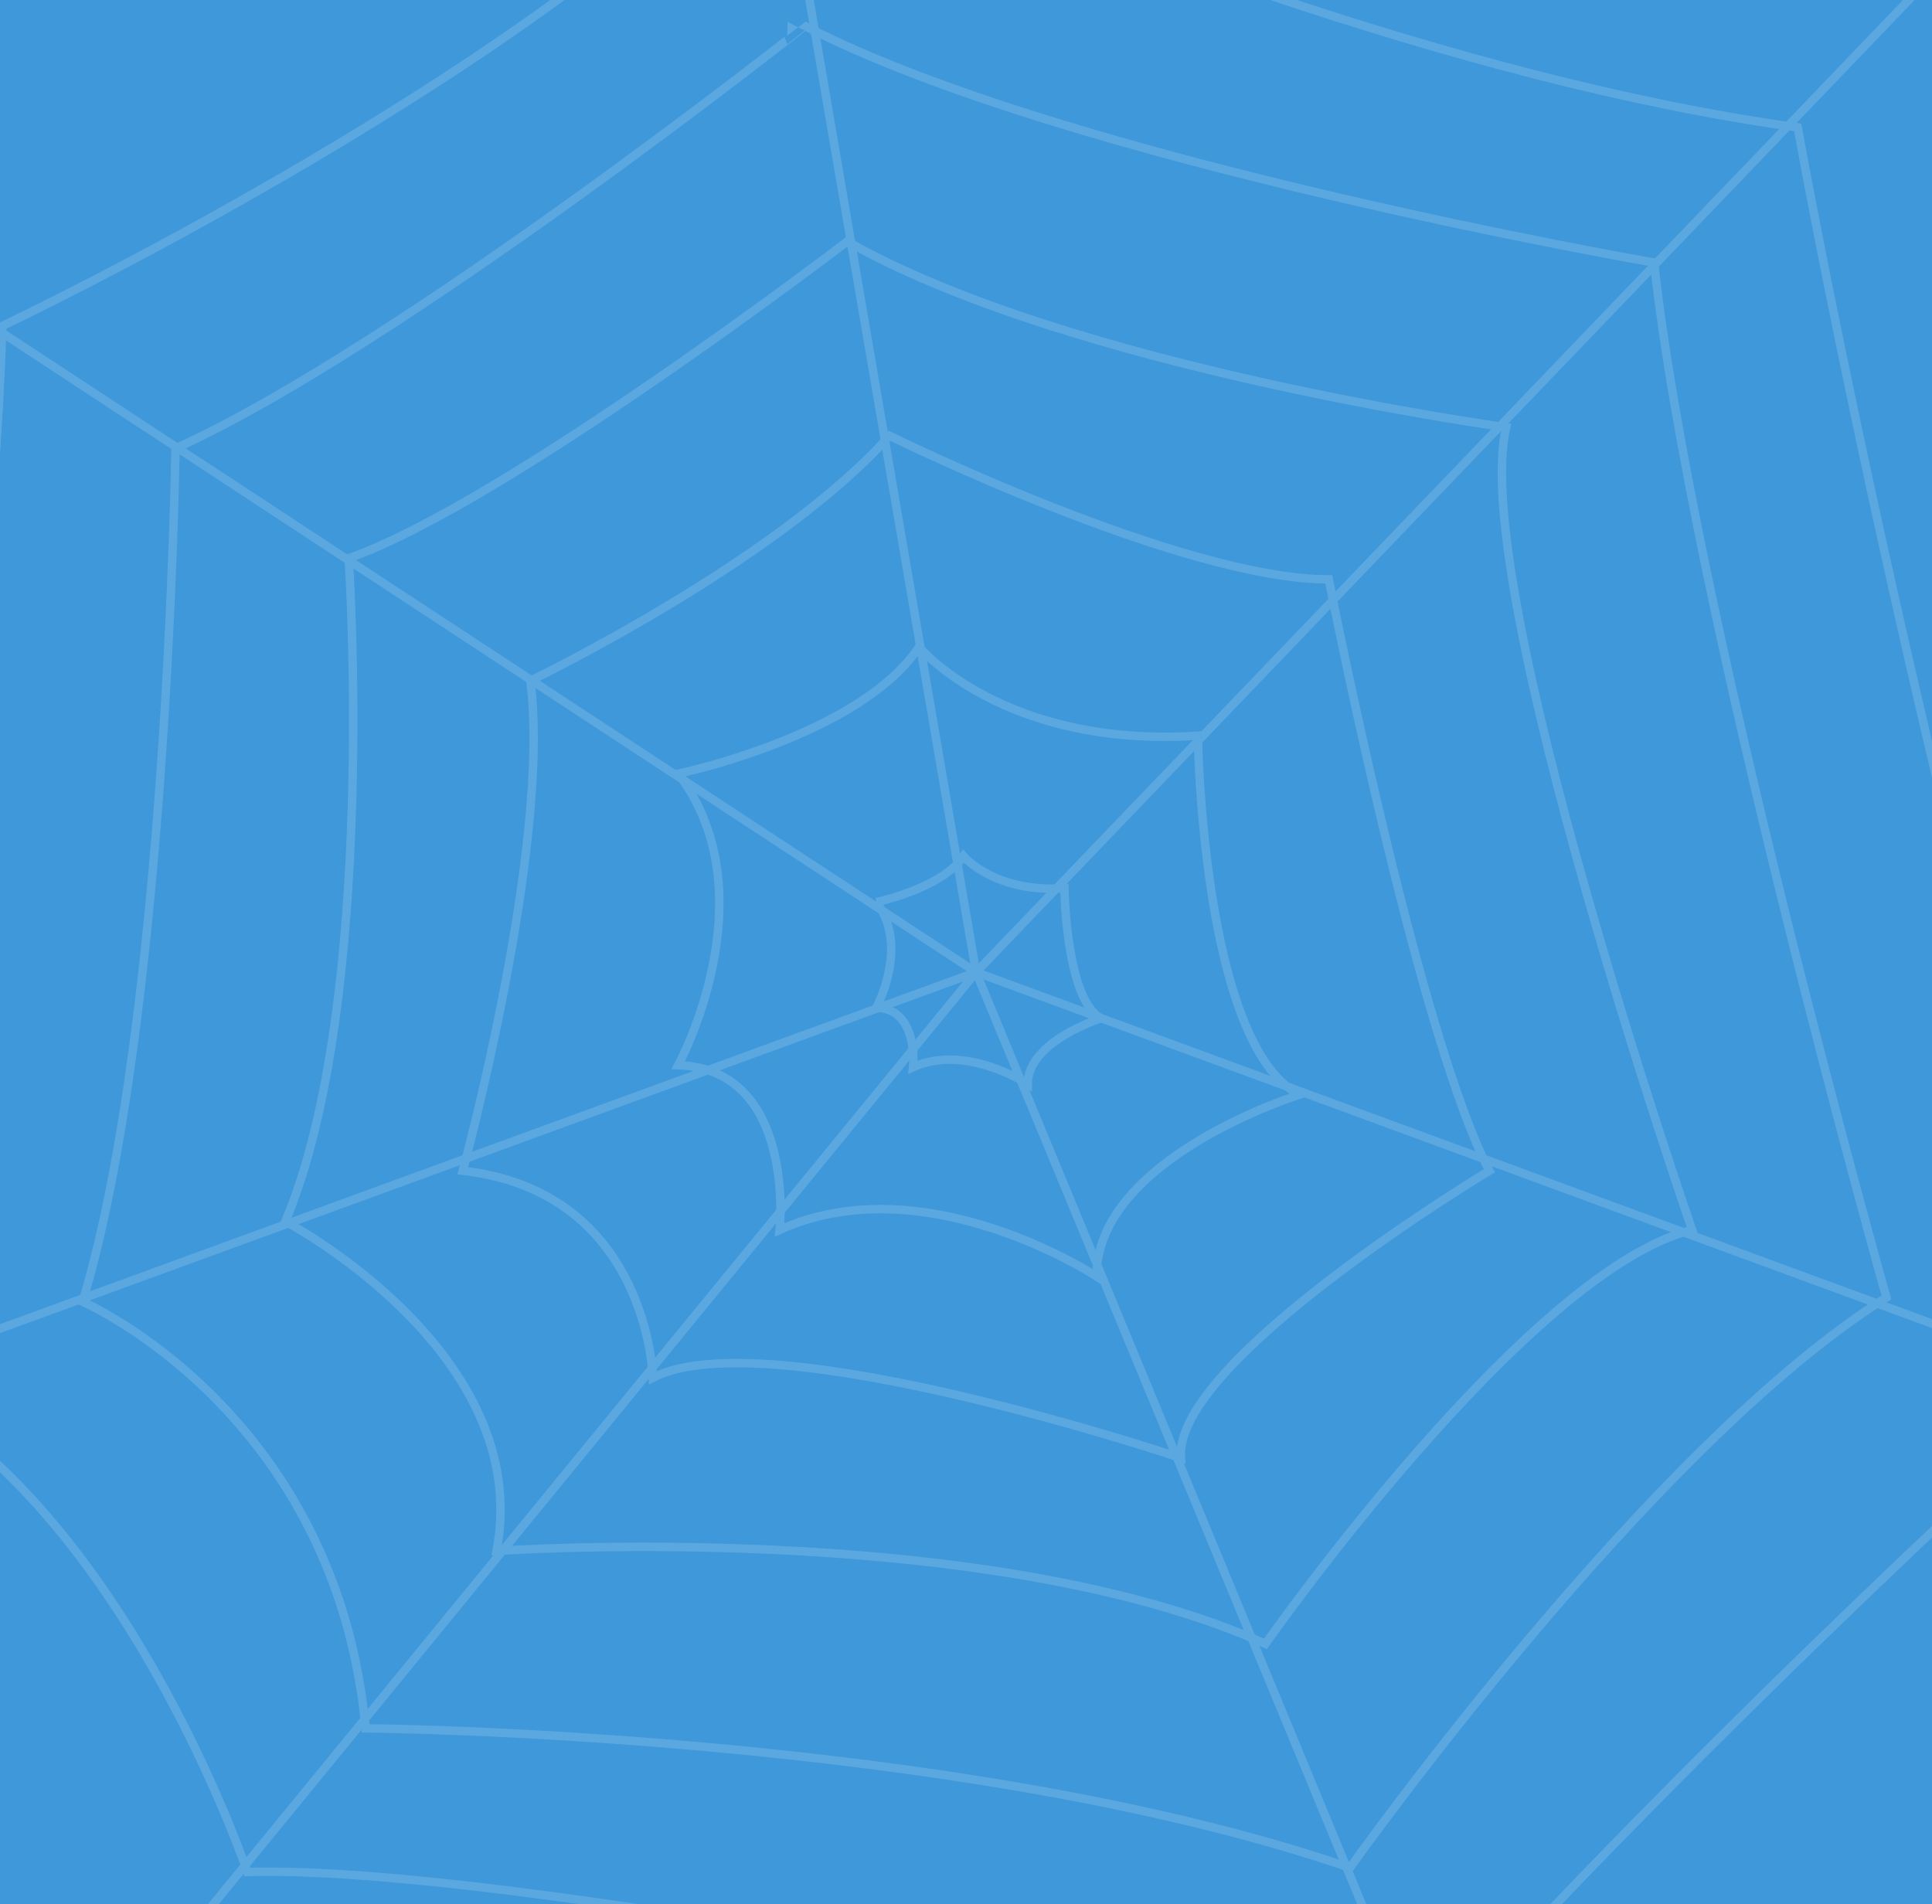
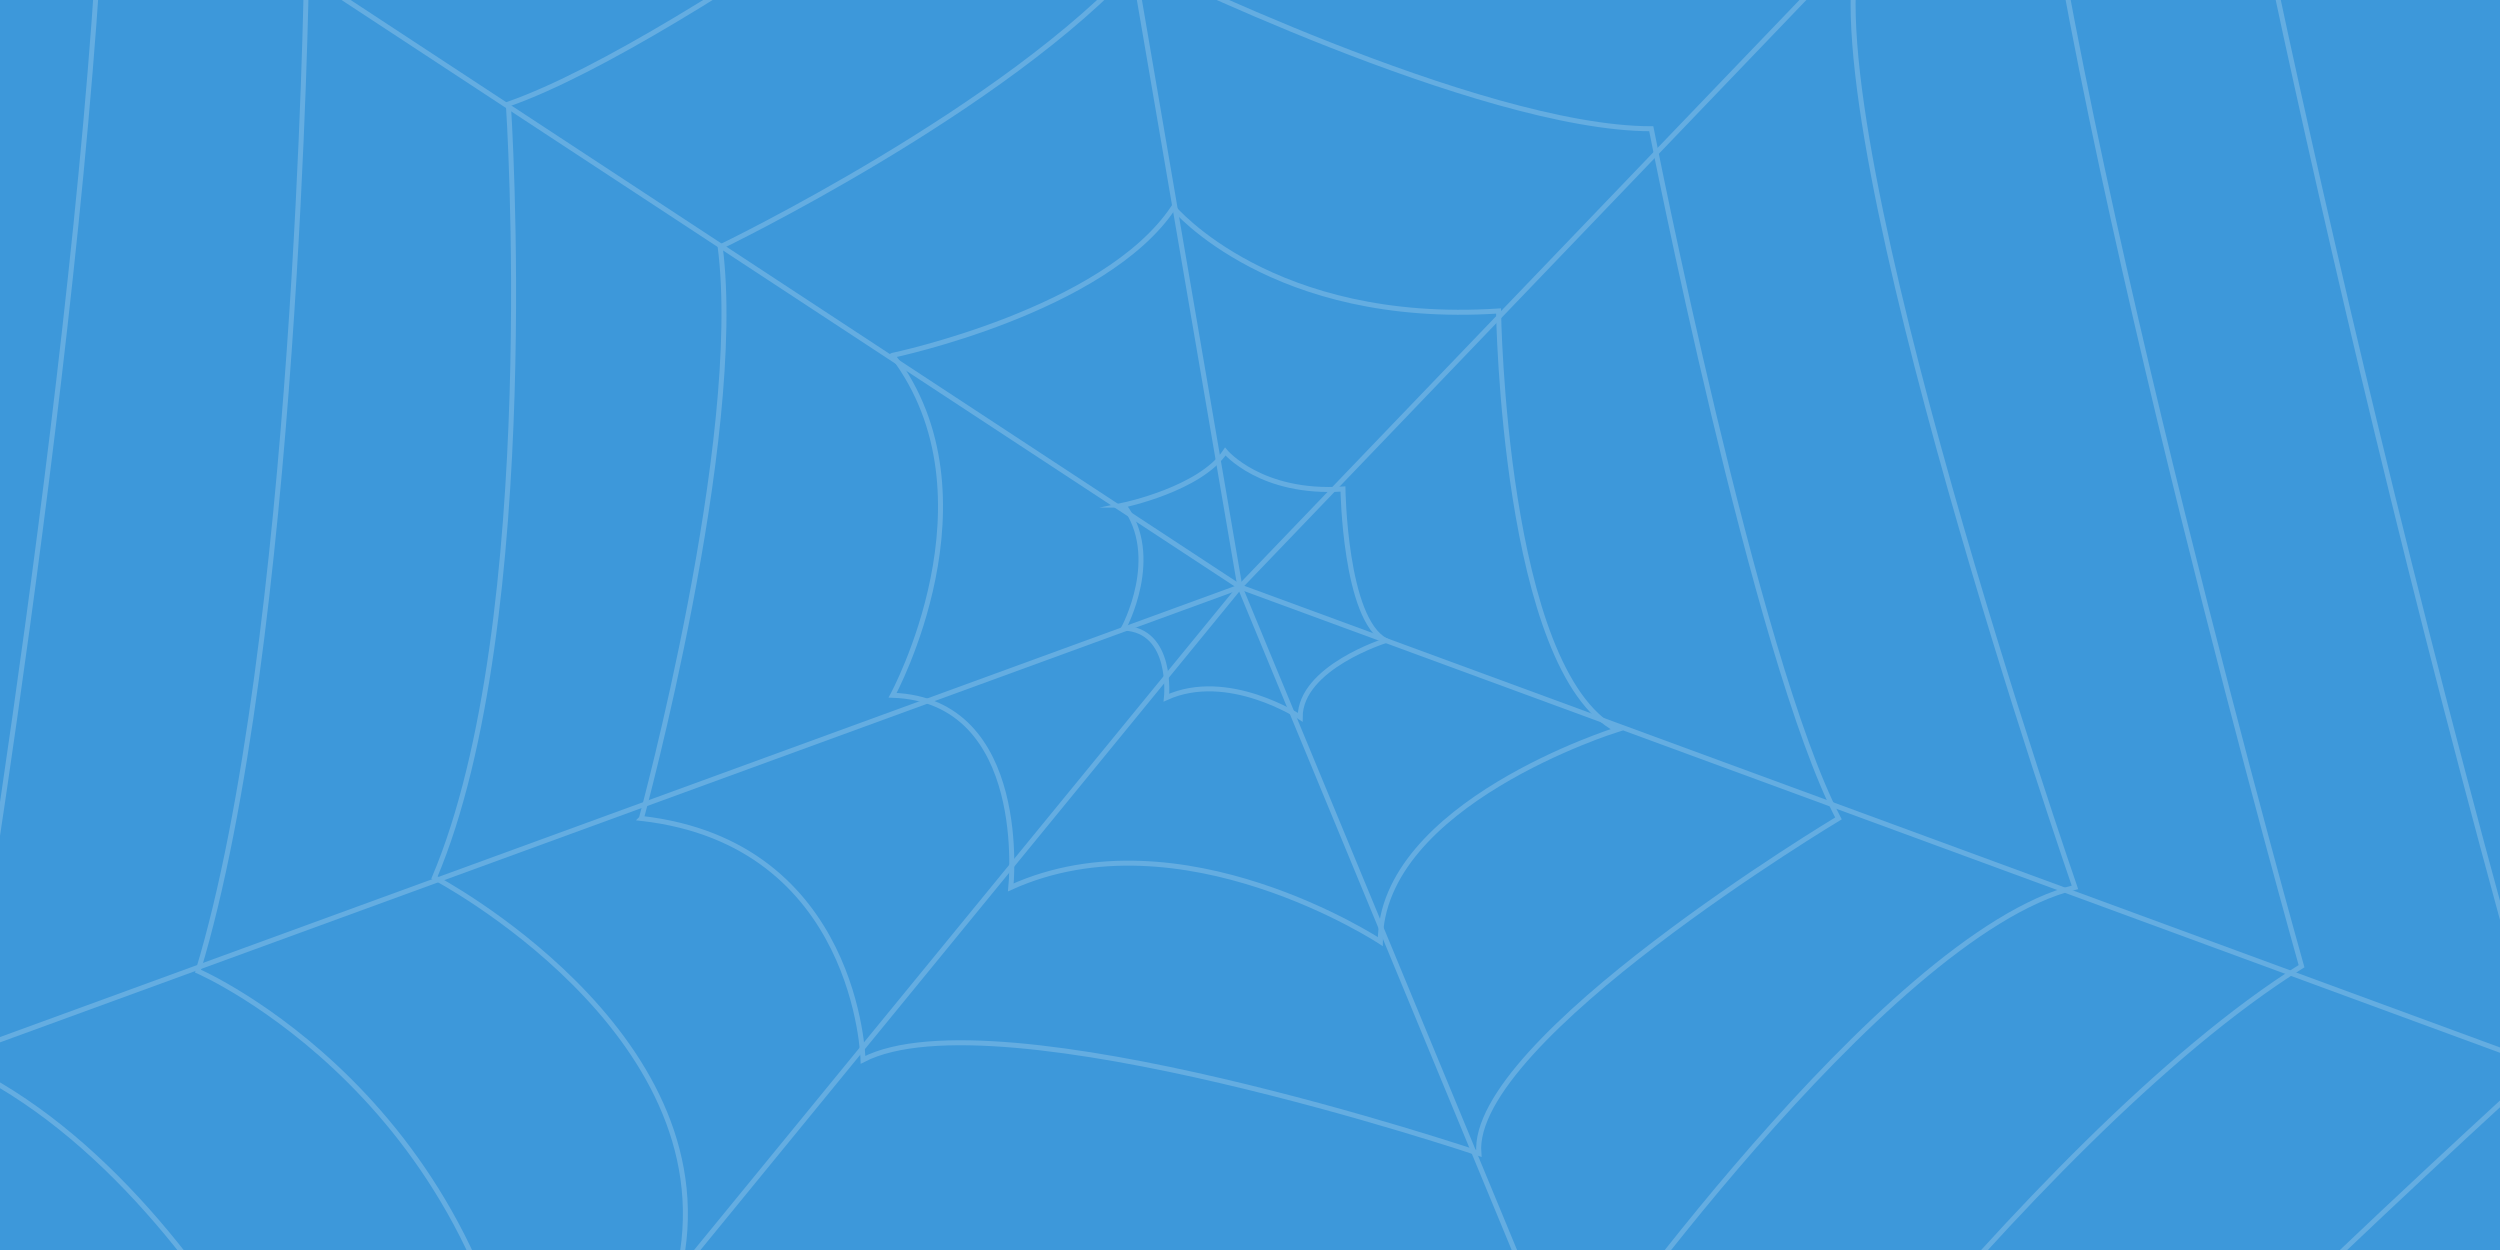
- <svg xmlns="http://www.w3.org/2000/svg" xmlns:xlink="http://www.w3.org/1999/xlink" width="228.667" height="225.333" viewBox="0 0 228.667 225.333">
-   <path fill="#3E98DA" d="M-22-26h270.667v272H-22z" />
-   <g opacity=".15">
+ <svg xmlns="http://www.w3.org/2000/svg" xmlns:xlink="http://www.w3.org/1999/xlink" width="500" height="250" viewBox="0 0 500 250">
+   <path fill="#3D98DA" d="M504 321a9 9 0 0 1-9 9H-4a9 9 0 0 1-9-9v-429a9 9 0 0 1 9-9h499a9 9 0 0 1 9 9v429z" />
+   <g opacity=".2">
    <defs>
-       <path id="a" opacity=".15" d="M-55.333-71.336h340.485v344.67H-55.333z" />
+       <path id="a" opacity=".2" d="M-13-117h517v447H-13z" />
    </defs>
    <clipPath id="b">
      <use xlink:href="#a" overflow="visible" />
    </clipPath>
-     <path clip-path="url(#b)" fill="none" stroke="#FFF" stroke-miterlimit="10" d="M92.274-22.918c34 14.5 80.5 32.5 120.5 38 0 0 12 67.5 35 148.5 0 0-45.5 41-80 79.5 0 0-103-22.5-138.5-21.5 0 0-15-44.5-43.5-58 0 0 13.006-76.942 14.5-125 0 0 64.5-30.5 92-61.5z" />
-     <path clip-path="url(#b)" fill="none" stroke="#FFF" stroke-miterlimit="10" d="M20.774 53.082s-1 68-11 101c0 0 30 13 33.5 50.5 0 0 70 .5 116.5 16.5 0 0 35.498-50 63.498-67.5 0 0-23-81.5-27.5-122.5 0 0-69.5-12-100.5-28 .002 0-47.998 38-74.498 50z" />
-     <path clip-path="url(#b)" fill="none" stroke="#FFF" stroke-miterlimit="10" d="M100.274 28.582s-40.5 31-59 37.5c0 0 3.5 52.5-7.5 78.5 0 0 29.5 15.5 25 39 0 0 57.5-4 91 11 0 0 31-44.23 50.5-49 0 0-26.5-76.5-22-95 0 0-51.5-7-78-22z" />
-     <path clip-path="url(#b)" fill="none" stroke="#FFF" stroke-miterlimit="10" d="M54.774 138.58s10.5-38.5 8-58c0 0 29.167-14.056 42.5-29 0 0 34.5 17 52 17 0 0 10.535 53.825 19 70 0 0-37.5 22.5-36.5 34 0 0-49-16.5-62.5-9.5 0 0-.5-22-22.5-24.5z" />
-     <path clip-path="url(#b)" fill="none" stroke="#FFF" stroke-miterlimit="10" d="M80.274 91.582s21.5-4.5 28.5-15c0 0 10 12 33 10.5 0 0 .5 36.5 12.002 42.5 0 0-24.002 7.5-24.002 21.5 0 0-20.235-13.318-37.5-5.5 0 0 2-19-12-19.5 0 0 10.94-20.114 0-34.5z" />
-     <path clip-path="url(#b)" fill="none" stroke="#FFF" stroke-miterlimit="10" d="M103.723 106.78s7.782-1.63 10.315-5.43c0 0 3.62 4.343 11.944 3.8 0 0 .182 13.21 4.342 15.382 0 0-8.685 2.715-8.685 7.78 0 0-7.325-4.82-13.574-1.99 0 0 .724-6.876-4.343-7.056 0 0 3.96-7.28 0-12.487z" />
-     <path clip-path="url(#b)" fill="none" stroke="#FFF" stroke-miterlimit="10" d="M-55.06 3.082l170.584 112 169.456 62.296" />
-     <path clip-path="url(#b)" fill="none" stroke="#FFF" stroke-miterlimit="10" d="M-7.226 265.08l122.75-149.998 126.17-131.53" />
-     <path clip-path="url(#b)" fill="none" stroke="#FFF" stroke-miterlimit="10" d="M83.607-71.252l31.918 186.334 65.41 158.06M-55.06 177.378l170.584-62.296" />
-     <use xlink:href="#a" overflow="visible" fill="none" stroke="#FFF" stroke-miterlimit="10" />
+     <g clip-path="url(#b)" fill="none" stroke="#FFF" stroke-miterlimit="10">
+       <path d="M202.17-154.554c66.998 28.572 158.627 64.04 237.446 74.88 0 0 23.647 133.01 68.97 292.62 0 0-89.66 80.79-157.643 156.655 0 0-202.962-44.336-272.916-42.366 0 0-29.557-87.688-85.718-114.29 0 0 25.63-151.616 28.572-246.312 0 0 127.1-60.1 181.288-121.186z" />
+       <path d="M61.28-4.795S59.305 129.2 39.602 194.227c0 0 59.113 25.617 66.01 99.51 0 0 137.938.986 229.566 32.514 0 0 69.952-98.523 125.128-133.01 0 0-45.322-160.595-54.19-241.385 0 0-136.95-23.647-198.036-55.176 0-.002-94.584 74.878-146.803 98.525z" />
+       <path d="M217.934-53.073S138.128 8.012 101.674 20.82c0 0 6.896 103.452-14.778 154.687 0 0 58.13 30.542 49.263 76.85 0 0 113.304-7.883 179.315 21.675 0 0 61.088-87.156 99.512-96.555 0 0-52.22-150.744-43.353-187.2 0 0-101.482-13.793-153.7-43.35z" />
+       <path d="M128.276 163.683s20.69-75.864 15.763-114.29c0 0 57.476-27.698 83.747-57.145 0 0 67.982 33.5 102.466 33.5 0 0 20.76 106.06 37.44 137.935 0 0-73.894 44.338-71.924 66.998 0 0-96.556-32.513-123.16-18.72 0 0-.983-43.35-44.334-48.277z" />
+       <path d="M178.523 71.068s42.367-8.867 56.16-29.557c0 0 19.706 23.646 65.026 20.69 0 0 .985 71.925 23.645 83.747 0 0-47.292 14.78-47.292 42.367 0 0-39.876-26.246-73.895-10.838 0 0 3.94-37.44-23.646-38.426 0 0 21.558-39.632 0-67.982z" />
+       <path d="M224.73 101.015s15.336-3.21 20.324-10.697c0 0 7.133 8.56 23.537 7.487 0 0 .36 26.033 8.56 30.31 0 0-17.115 5.35-17.115 15.335 0 0-14.434-9.5-26.745-3.924 0 0 1.425-13.548-8.56-13.903 0 0 7.802-14.348 0-24.608z" />
+       <path d="M-88.152-103.322l336.136 220.698L581.9 240.133" />
+       <path d="M6.104 412.952l241.88-295.576 248.62-259.18" />
+       <path d="M185.094-249.797l62.89 367.173L376.88 428.834M-88.152 240.133l336.136-122.757" />
+     </g>
  </g>
</svg>
